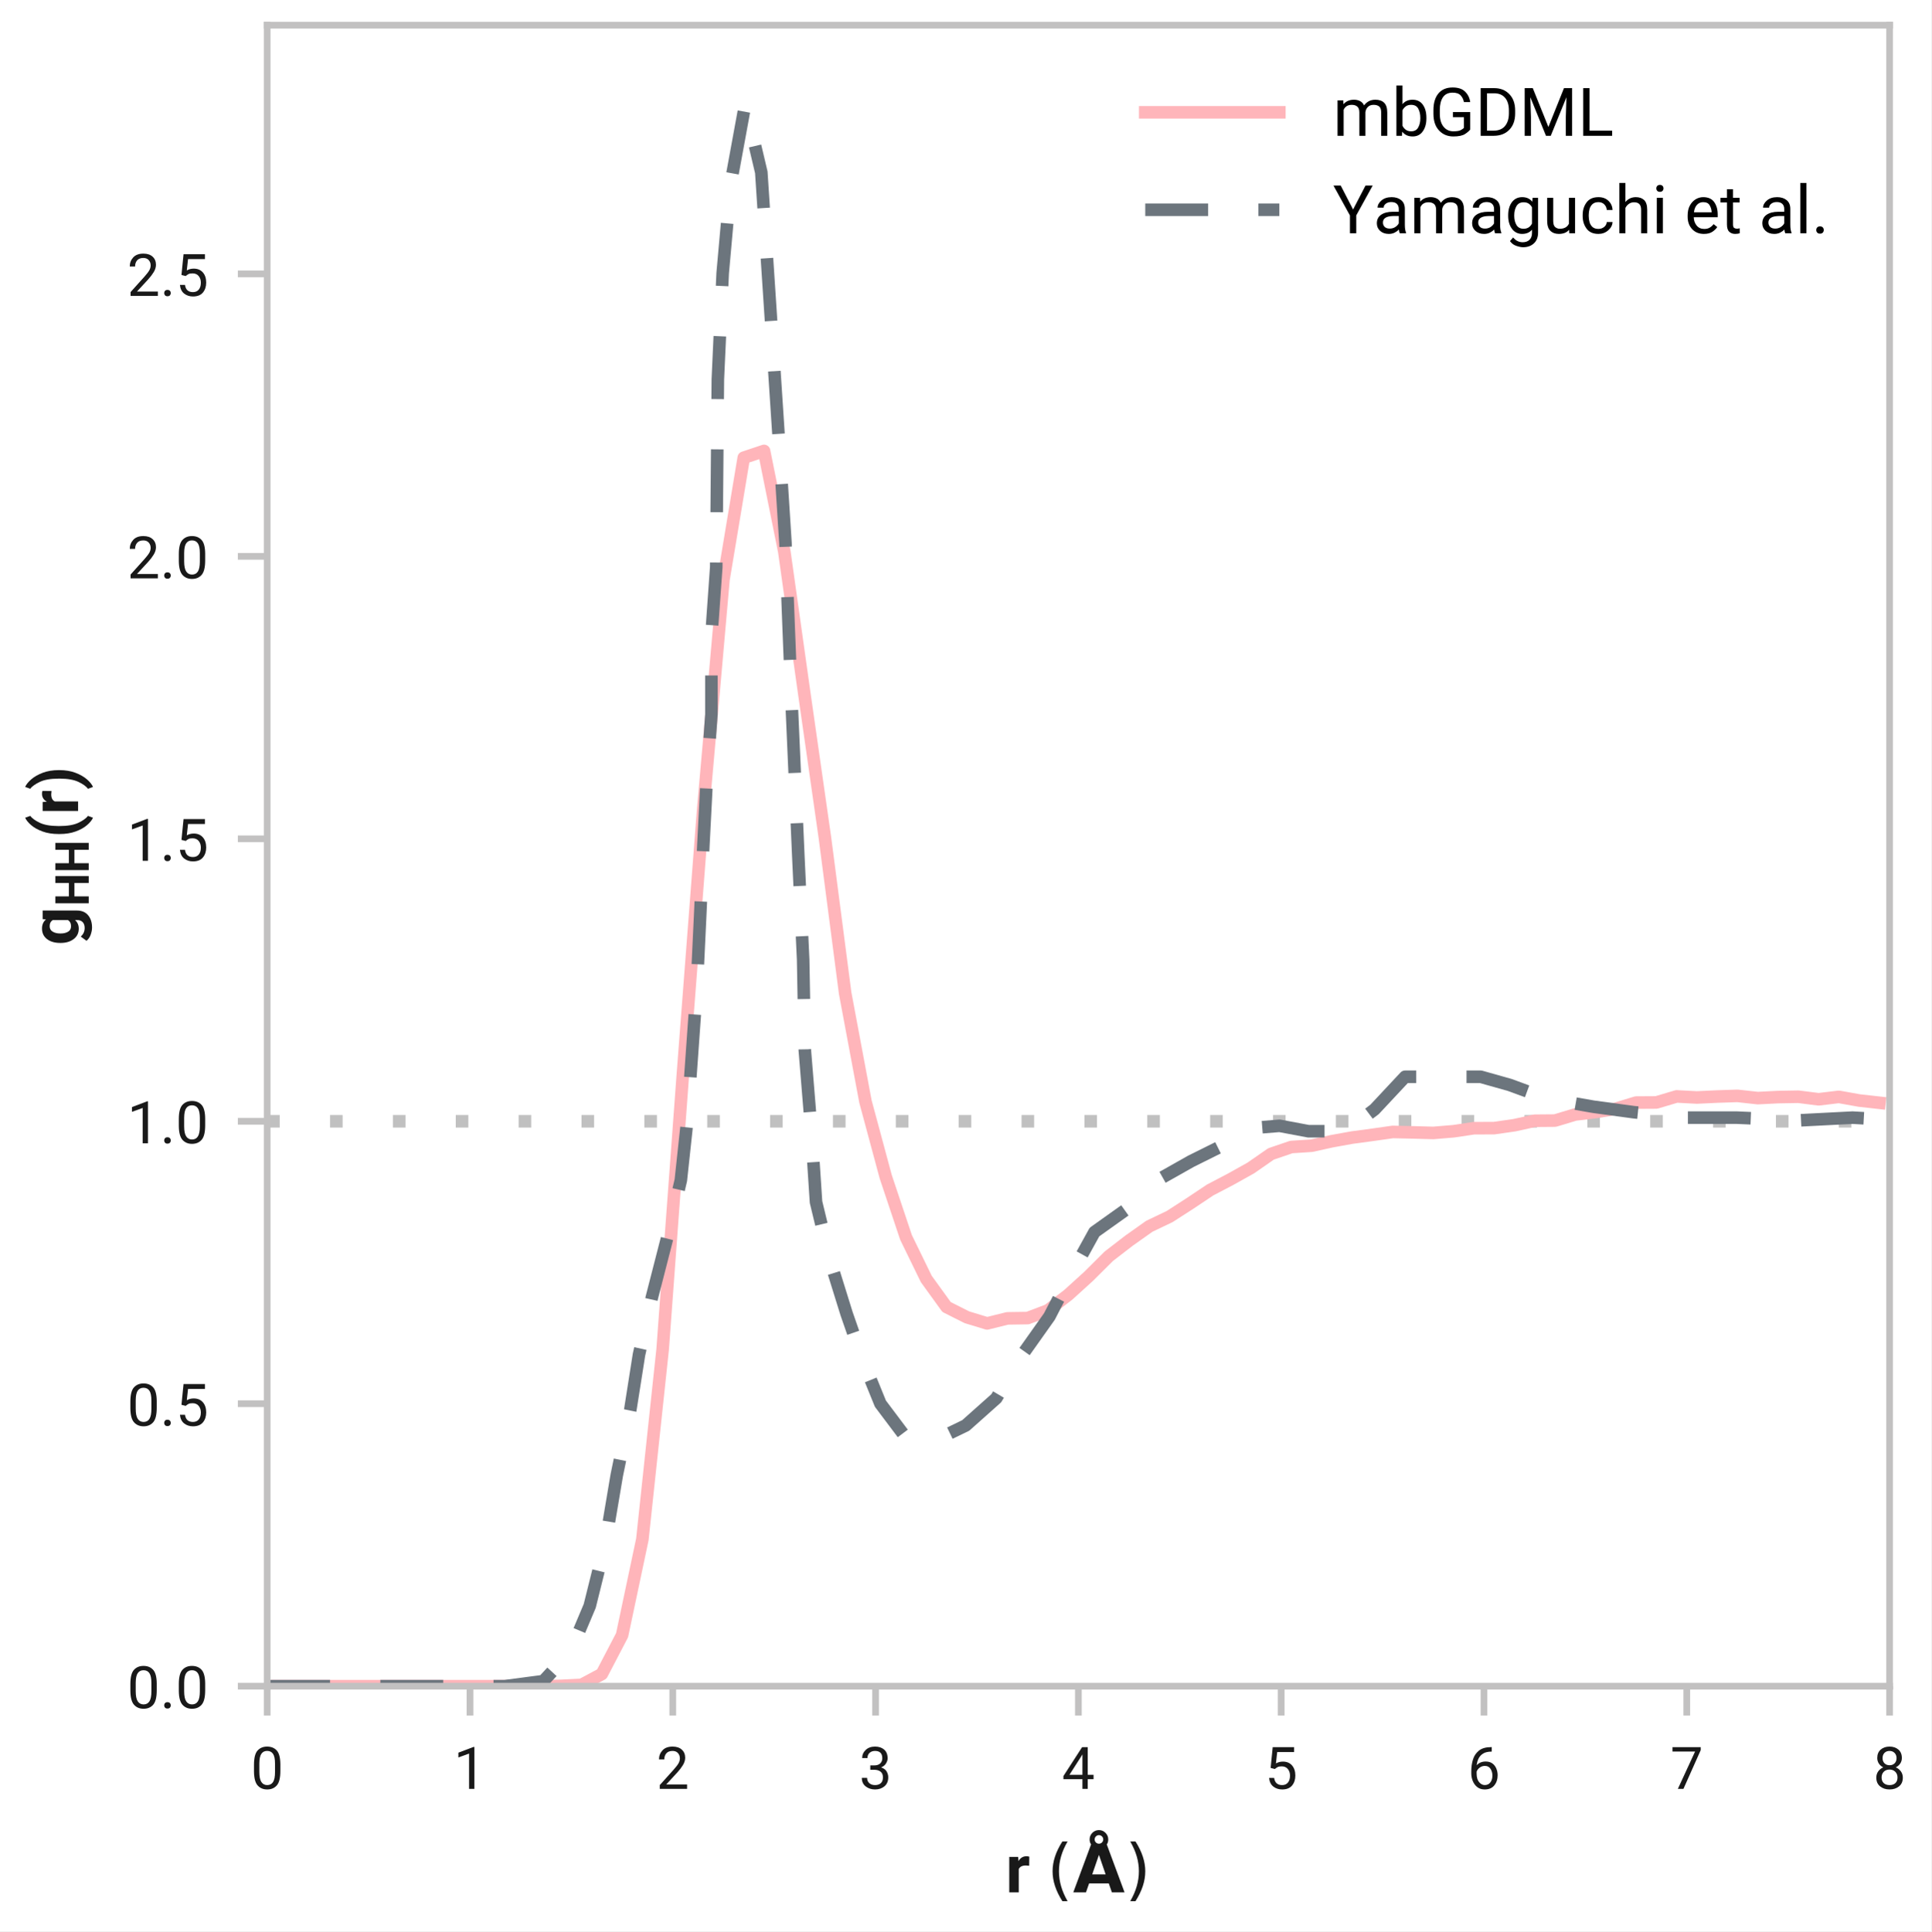
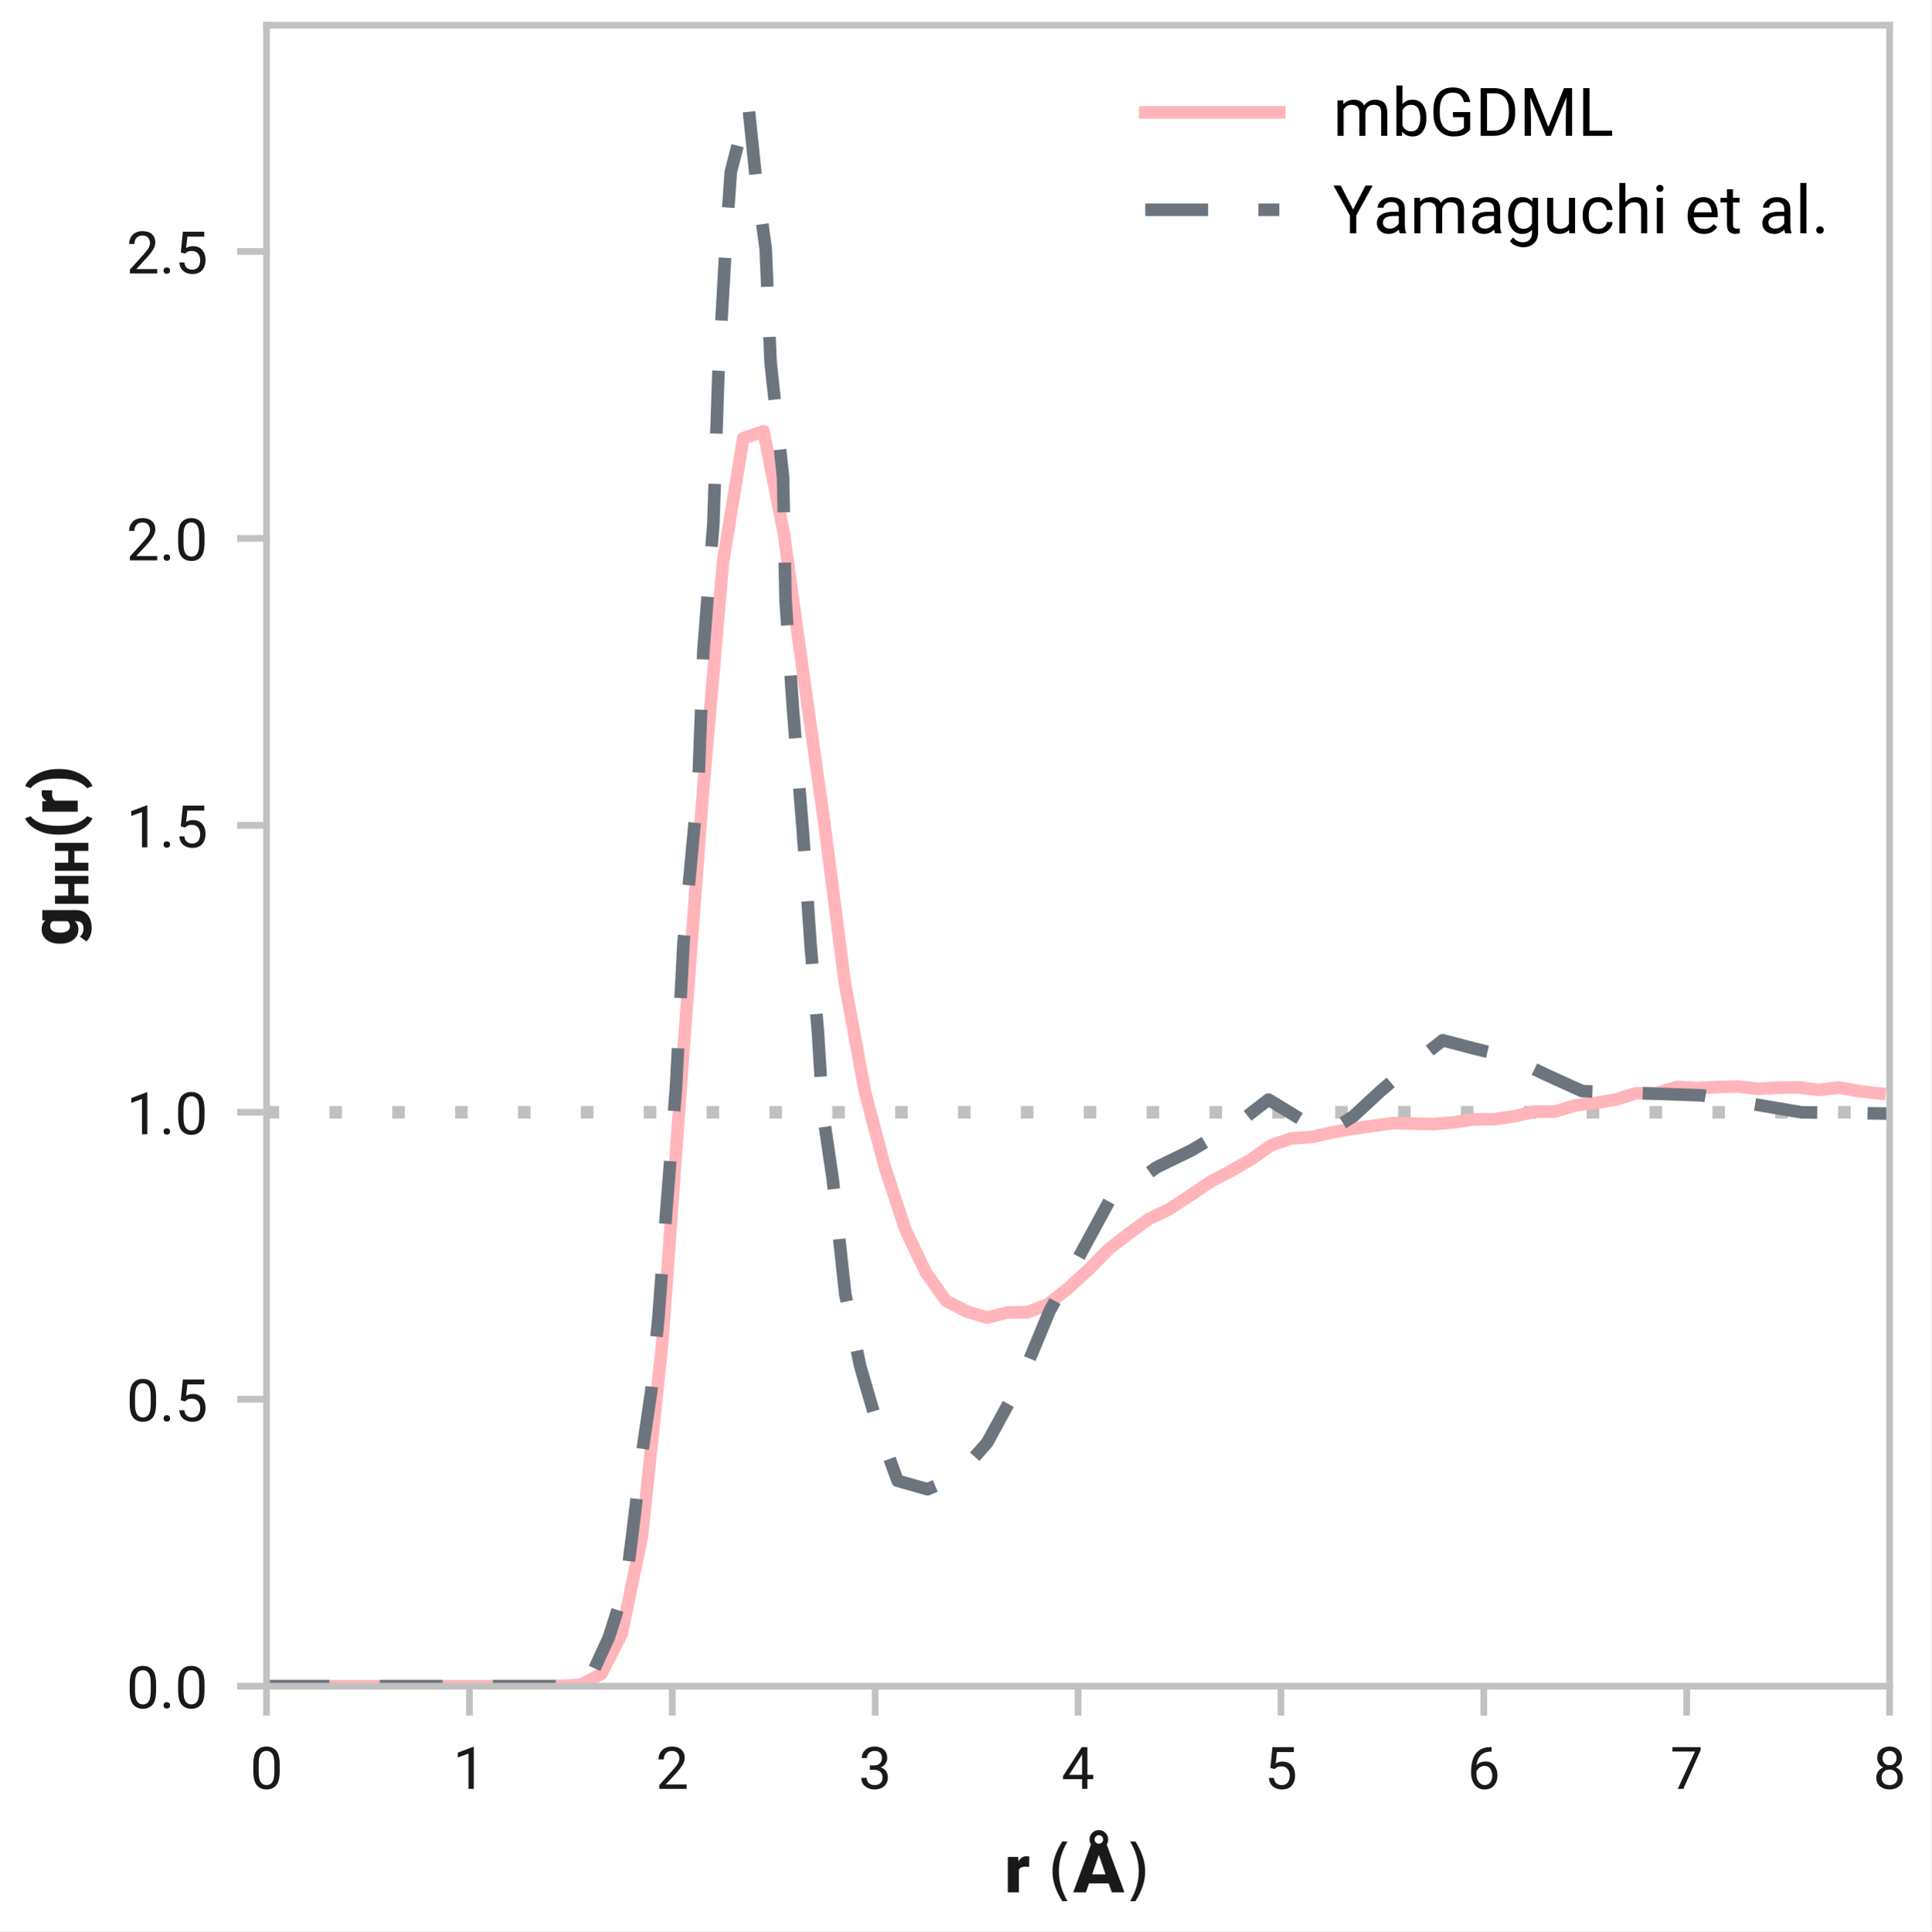
<svg xmlns="http://www.w3.org/2000/svg" xmlns:xlink="http://www.w3.org/1999/xlink" width="230.4pt" height="230.4pt" viewBox="0 0 230.4 230.4" version="1.1">
  <defs>
    <style type="text/css">*{stroke-linejoin: round; stroke-linecap: butt}</style>
  </defs>
  <g id="figure_1">
    <g id="patch_1">
      <path d="M 0 230.4  L 230.4 230.4  L 230.4 0  L 0 0  z " style="fill: #ffffff" />
    </g>
    <g id="axes_1">
      <g id="patch_2">
-         <path d="M 31.875 201.168  L 225.433 201.168  L 225.433 3  L 31.875 3  z " style="fill: #ffffff" />
+         <path d="M 31.795 201.168  L 225.433 201.168  L 225.433 3  L 31.795 3  z " style="fill: #ffffff" />
      </g>
      <g id="line2d_1">
-         <path d="M 31.875 133.771  L 225.433 133.771  " clip-path="url(#pe5e6b69cca)" style="fill: none; stroke-dasharray: 1.5,6; stroke-dashoffset: 0; stroke: #c0c0c0; stroke-width: 1.5" />
+         <path d="M 31.795 132.699  L 225.433 132.699  " clip-path="url(#p417c5a931f)" style="fill: none; stroke-dasharray: 1.5,6; stroke-dashoffset: 0; stroke: #c0c0c0; stroke-width: 1.5" />
      </g>
      <g id="line2d_2">
-         <path d="M 33.085 201.168  L 35.504 201.168  L 37.924 201.168  L 40.343 201.168  L 42.763 201.168  L 45.182 201.168  L 47.601 201.168  L 50.021 201.168  L 52.44 201.168  L 54.86 201.168  L 57.279 201.168  L 59.699 201.168  L 62.118 201.168  L 64.538 201.168  L 66.957 201.129  L 69.377 201.011  L 71.796 199.72  L 74.216 195.078  L 76.635 183.651  L 79.055 160.978  L 81.474 128.103  L 83.894 96.55  L 86.313 69.137  L 88.733 54.604  L 91.152 53.796  L 93.571 65.815  L 95.991 83.005  L 98.41 99.909  L 100.83 118.488  L 103.249 131.405  L 105.669 140.385  L 108.088 147.619  L 110.508 152.584  L 112.927 155.93  L 115.347 157.15  L 117.766 157.886  L 120.186 157.286  L 122.605 157.25  L 125.025 156.333  L 127.444 154.477  L 129.864 152.282  L 132.283 149.874  L 134.702 148.01  L 137.122 146.295  L 139.541 145.139  L 141.961 143.579  L 144.38 141.964  L 146.8 140.698  L 149.219 139.347  L 151.639 137.667  L 154.058 136.842  L 156.478 136.685  L 158.897 136.151  L 161.317 135.714  L 163.736 135.388  L 166.156 135.044  L 168.575 135.096  L 170.995 135.162  L 173.414 134.961  L 175.833 134.599  L 178.253 134.588  L 180.672 134.241  L 183.092 133.708  L 185.511 133.688  L 187.931 132.96  L 190.35 132.672  L 192.77 132.28  L 195.189 131.54  L 197.609 131.526  L 200.028 130.806  L 202.448 130.934  L 204.867 130.82  L 207.287 130.741  L 209.706 131.008  L 212.126 130.885  L 214.545 130.843  L 216.964 131.149  L 219.384 130.86  L 221.803 131.293  L 224.223 131.564  " clip-path="url(#pe5e6b69cca)" style="fill: none; stroke: #ffb5ba; stroke-width: 1.5; stroke-linecap: square" />
+         <path d="M 33.005 201.168  L 35.426 201.168  L 37.846 201.168  L 40.267 201.168  L 42.687 201.168  L 45.108 201.168  L 47.528 201.168  L 49.948 201.168  L 52.369 201.168  L 54.789 201.168  L 57.21 201.168  L 59.63 201.168  L 62.051 201.168  L 64.471 201.168  L 66.892 201.128  L 69.312 201.009  L 71.733 199.697  L 74.153 194.981  L 76.574 183.372  L 78.994 160.339  L 81.415 126.941  L 83.835 94.886  L 86.256 67.038  L 88.676 52.273  L 91.096 51.453  L 93.517 63.662  L 95.937 81.126  L 98.358 98.299  L 100.778 117.174  L 103.199 130.296  L 105.619 139.419  L 108.04 146.767  L 110.46 151.812  L 112.881 155.21  L 115.301 156.45  L 117.722 157.198  L 120.142 156.588  L 122.563 156.552  L 124.983 155.62  L 127.404 153.734  L 129.824 151.504  L 132.244 149.058  L 134.665 147.165  L 137.085 145.422  L 139.506 144.248  L 141.926 142.664  L 144.347 141.023  L 146.767 139.737  L 149.188 138.364  L 151.608 136.657  L 154.029 135.819  L 156.449 135.659  L 158.87 135.117  L 161.29 134.673  L 163.711 134.341  L 166.131 133.992  L 168.552 134.045  L 170.972 134.112  L 173.393 133.908  L 175.813 133.54  L 178.233 133.529  L 180.654 133.176  L 183.074 132.635  L 185.495 132.615  L 187.915 131.875  L 190.336 131.582  L 192.756 131.184  L 195.177 130.433  L 197.597 130.418  L 200.018 129.687  L 202.438 129.817  L 204.859 129.701  L 207.279 129.621  L 209.7 129.892  L 212.12 129.767  L 214.541 129.724  L 216.961 130.036  L 219.381 129.742  L 221.802 130.182  L 224.222 130.457  " clip-path="url(#p417c5a931f)" style="fill: none; stroke: #ffb5ba; stroke-width: 1.5; stroke-linecap: square" />
      </g>
      <g id="line2d_3">
-         <path d="M 31.875 201.168  L 60.217 201.168  L 64.826 200.563  L 68.052 197.053  L 70.356 191.593  L 72.199 184.183  L 73.582 175.993  L 75.195 168.193  L 76.232 161.612  L 77.768 154.787  L 79.688 147.312  L 81.224 140.812  L 81.993 133.662  L 82.569 125.537  L 83.145 117.412  L 83.529 109.287  L 83.913 100.837  L 84.297 93.362  L 84.873 85.237  L 84.873 75.812  L 85.449 67.687  L 85.641 45.262  L 86.217 32.587  L 87.177 21.862  L 88.905 12.437  L 90.826 20.562  L 92.17 41.037  L 92.938 52.737  L 93.706 64.762  L 94.09 74.837  L 94.474 84.587  L 95.242 102.137  L 95.818 114.487  L 96.01 125.212  L 96.778 134.637  L 97.354 143.412  L 99.082 150.562  L 101.003 156.737  L 102.923 162.262  L 105.035 167.462  L 107.723 171.037  L 111.18 172.012  L 115.212 170.062  L 118.861 166.812  L 121.741 161.937  L 125.197 157.062  L 127.886 151.862  L 130.574 146.987  L 134.222 144.387  L 138.063 140.812  L 142.095 138.537  L 145.36 136.912  L 148.624 134.637  L 152.656 134.312  L 156.113 134.962  L 160.529 134.962  L 163.986 132.362  L 167.634 128.462  L 172.435 128.462  L 176.659 128.462  L 180.116 129.437  L 184.532 131.062  L 190.101 132.037  L 194.901 132.687  L 201.238 133.337  L 207.191 133.337  L 214.679 133.662  L 221.016 133.337  L 226.777 133.662  L 231.4 133.662  " clip-path="url(#pe5e6b69cca)" style="fill: none; stroke-dasharray: 7.5,6; stroke-dashoffset: 0; stroke: #6c757d; stroke-width: 1.5" />
+         <path d="M 31.795 201.168  L 69.958 201.168  L 72.631 195.357  L 74.71 188.788  L 75.601 181.714  L 76.492 174.134  L 77.68 166.049  L 78.571 156.954  L 79.462 144.826  L 80.65 129.667  L 81.541 112.487  L 83.323 93.285  L 83.917 77.621  L 85.105 62.462  L 85.699 44.776  L 86.59 29.112  L 87.184 20.522  L 89.263 12.437  L 90.154 21.027  L 91.342 29.617  L 91.935 43.26  L 93.42 56.904  L 93.717 71.557  L 94.608 84.695  L 95.796 99.349  L 96.687 112.487  L 97.578 123.098  L 98.172 132.699  L 99.36 140.784  L 100.845 154.427  L 102.627 163.017  L 104.706 170.092  L 107.082 176.661  L 110.646 177.671  L 114.21 176.155  L 117.774 172.113  L 121.635 165.039  L 125.198 156.448  L 128.762 149.88  L 132.326 143.311  L 137.969 139.268  L 142.127 137.247  L 148.067 133.71  L 151.334 131.183  L 155.491 133.71  L 158.164 135.226  L 161.431 133.204  L 164.698 130.173  L 168.262 127.141  L 172.123 124.109  L 175.984 125.12  L 180.142 126.13  L 184.299 128.151  L 188.754 130.173  L 203.01 130.678  L 214.889 132.699  L 231.4 132.952  " clip-path="url(#p417c5a931f)" style="fill: none; stroke-dasharray: 7.5,6; stroke-dashoffset: 0; stroke: #6c757d; stroke-width: 1.5" />
      </g>
      <g id="matplotlib.axis_1">
        <g id="xtick_1">
          <g id="line2d_4">
            <defs>
-               <path id="me74b793107" d="M 0 0  L 0 3.5  " style="stroke: #c2c1c1; stroke-width: 0.8" />
-             </defs>
-             <g>
-               <use xlink:href="#me74b793107" x="31.875" y="201.168" style="fill: #c2c1c1; stroke: #c2c1c1; stroke-width: 0.8" />
+               <path id="mf6b48fb348" d="M 0 0  L 0 3.5  " style="stroke: #c2c1c1; stroke-width: 0.8" />
+             </defs>
+             <g>
+               <use xlink:href="#mf6b48fb348" x="31.795" y="201.168" style="fill: #c2c1c1; stroke: #c2c1c1; stroke-width: 0.8" />
            </g>
          </g>
          <g id="text_1">
-             <g style="fill: #191919" transform="translate(29.90782 213.4179) scale(0.07 -0.07)">
+             <g style="fill: #191919" transform="translate(29.82782 213.4179)scale(0.07 -0.07)">
              <defs>
                <path id="Roboto-Regular-30" d="M 3234 1944  Q 3234 825 2848 381  Q 2463 -63 1800 -63  Q 1156 -63 764 368  Q 372 800 359 1872  L 359 2638  Q 359 3753 750 4183  Q 1141 4613 1794 4613  Q 2447 4613 2834 4195  Q 3222 3778 3234 2709  L 3234 1944  z M 2653 2734  Q 2653 3503 2434 3822  Q 2216 4141 1794 4141  Q 1388 4141 1167 3831  Q 947 3522 941 2778  L 941 1850  Q 941 1088 1164 750  Q 1388 413 1800 413  Q 2222 413 2436 745  Q 2650 1078 2653 1825  L 2653 2734  z " transform="scale(0.015625)" />
              </defs>
              <use xlink:href="#Roboto-Regular-30" />
            </g>
          </g>
        </g>
        <g id="xtick_2">
          <g id="line2d_5">
            <g>
-               <use xlink:href="#me74b793107" x="56.07" y="201.168" style="fill: #c2c1c1; stroke: #c2c1c1; stroke-width: 0.8" />
+               <use xlink:href="#mf6b48fb348" x="56" y="201.168" style="fill: #c2c1c1; stroke: #c2c1c1; stroke-width: 0.8" />
            </g>
          </g>
          <g id="text_2">
-             <g style="fill: #191919" transform="translate(54.10253 213.4179) scale(0.07 -0.07)">
+             <g style="fill: #191919" transform="translate(54.03253 213.4179)scale(0.07 -0.07)">
              <defs>
                <path id="Roboto-Regular-31" d="M 2278 4575  L 2278 0  L 1700 0  L 1700 3853  L 534 3428  L 534 3950  L 2188 4575  L 2278 4575  z " transform="scale(0.015625)" />
              </defs>
              <use xlink:href="#Roboto-Regular-31" />
            </g>
          </g>
        </g>
        <g id="xtick_3">
          <g id="line2d_6">
            <g>
-               <use xlink:href="#me74b793107" x="80.264" y="201.168" style="fill: #c2c1c1; stroke: #c2c1c1; stroke-width: 0.8" />
+               <use xlink:href="#mf6b48fb348" x="80.204" y="201.168" style="fill: #c2c1c1; stroke: #c2c1c1; stroke-width: 0.8" />
            </g>
          </g>
          <g id="text_3">
-             <g style="fill: #191919" transform="translate(78.29725 213.4179) scale(0.07 -0.07)">
+             <g style="fill: #191919" transform="translate(78.23725 213.4179)scale(0.07 -0.07)">
              <defs>
                <path id="Roboto-Regular-32" d="M 3359 475  L 3359 0  L 381 0  L 381 416  L 1925 2134  Q 2306 2566 2439 2819  Q 2572 3072 2572 3328  Q 2572 3663 2364 3900  Q 2156 4138 1778 4138  Q 1322 4138 1097 3878  Q 872 3619 872 3213  L 294 3213  Q 294 3788 672 4200  Q 1050 4613 1778 4613  Q 2422 4613 2786 4278  Q 3150 3944 3150 3397  Q 3150 2997 2903 2592  Q 2656 2188 2297 1797  L 1078 475  L 3359 475  z " transform="scale(0.015625)" />
              </defs>
              <use xlink:href="#Roboto-Regular-32" />
            </g>
          </g>
        </g>
        <g id="xtick_4">
          <g id="line2d_7">
            <g>
-               <use xlink:href="#me74b793107" x="104.459" y="201.168" style="fill: #c2c1c1; stroke: #c2c1c1; stroke-width: 0.8" />
+               <use xlink:href="#mf6b48fb348" x="104.409" y="201.168" style="fill: #c2c1c1; stroke: #c2c1c1; stroke-width: 0.8" />
            </g>
          </g>
          <g id="text_4">
-             <g style="fill: #191919" transform="translate(102.492 213.4179) scale(0.07 -0.07)">
+             <g style="fill: #191919" transform="translate(102.442 213.4179)scale(0.07 -0.07)">
              <defs>
                <path id="Roboto-Regular-33" d="M 1222 2084  L 1222 2559  L 1647 2559  Q 2094 2563 2312 2784  Q 2531 3006 2531 3338  Q 2531 4138 1738 4138  Q 1369 4138 1141 3927  Q 913 3716 913 3359  L 334 3359  Q 334 3881 720 4247  Q 1106 4613 1738 4613  Q 2353 4613 2733 4286  Q 3113 3959 3113 3325  Q 3113 3072 2942 2784  Q 2772 2497 2397 2338  Q 2850 2191 3015 1884  Q 3181 1578 3181 1269  Q 3181 631 2768 284  Q 2356 -63 1741 -63  Q 1147 -63 722 267  Q 297 597 297 1203  L 875 1203  Q 875 844 1108 628  Q 1341 413 1741 413  Q 2138 413 2369 622  Q 2600 831 2600 1256  Q 2600 1681 2337 1882  Q 2075 2084 1634 2084  L 1222 2084  z " transform="scale(0.015625)" />
              </defs>
              <use xlink:href="#Roboto-Regular-33" />
            </g>
          </g>
        </g>
        <g id="xtick_5">
          <g id="line2d_8">
            <g>
-               <use xlink:href="#me74b793107" x="128.654" y="201.168" style="fill: #c2c1c1; stroke: #c2c1c1; stroke-width: 0.8" />
+               <use xlink:href="#mf6b48fb348" x="128.614" y="201.168" style="fill: #c2c1c1; stroke: #c2c1c1; stroke-width: 0.8" />
            </g>
          </g>
          <g id="text_5">
-             <g style="fill: #191919" transform="translate(126.6867 213.4179) scale(0.07 -0.07)">
+             <g style="fill: #191919" transform="translate(126.6467 213.4179)scale(0.07 -0.07)">
              <defs>
                <path id="Roboto-Regular-34" d="M 166 1397  L 2203 4550  L 2819 4550  L 2819 1531  L 3453 1531  L 3453 1056  L 2819 1056  L 2819 0  L 2241 0  L 2241 1056  L 166 1056  L 166 1397  z M 822 1531  L 2241 1531  L 2241 3766  L 2169 3638  L 822 1531  z " transform="scale(0.015625)" />
              </defs>
              <use xlink:href="#Roboto-Regular-34" />
            </g>
          </g>
        </g>
        <g id="xtick_6">
          <g id="line2d_9">
            <g>
-               <use xlink:href="#me74b793107" x="152.849" y="201.168" style="fill: #c2c1c1; stroke: #c2c1c1; stroke-width: 0.8" />
+               <use xlink:href="#mf6b48fb348" x="152.819" y="201.168" style="fill: #c2c1c1; stroke: #c2c1c1; stroke-width: 0.8" />
            </g>
          </g>
          <g id="text_6">
-             <g style="fill: #191919" transform="translate(150.8814 213.4179) scale(0.07 -0.07)">
+             <g style="fill: #191919" transform="translate(150.8514 213.4179)scale(0.07 -0.07)">
              <defs>
                <path id="Roboto-Regular-35" d="M 1109 2166  L 647 2284  L 875 4550  L 3209 4550  L 3209 4016  L 1366 4016  L 1228 2778  Q 1572 2975 1988 2975  Q 2616 2975 2980 2561  Q 3344 2147 3344 1450  Q 3344 797 2987 367  Q 2631 -63 1903 -63  Q 1350 -63 947 248  Q 544 559 481 1197  L 1031 1197  Q 1141 413 1903 413  Q 2313 413 2538 691  Q 2763 969 2763 1444  Q 2763 1872 2527 2164  Q 2291 2456 1853 2456  Q 1563 2456 1413 2378  Q 1263 2300 1109 2166  z " transform="scale(0.015625)" />
              </defs>
              <use xlink:href="#Roboto-Regular-35" />
            </g>
          </g>
        </g>
        <g id="xtick_7">
          <g id="line2d_10">
            <g>
-               <use xlink:href="#me74b793107" x="177.043" y="201.168" style="fill: #c2c1c1; stroke: #c2c1c1; stroke-width: 0.8" />
+               <use xlink:href="#mf6b48fb348" x="177.023" y="201.168" style="fill: #c2c1c1; stroke: #c2c1c1; stroke-width: 0.8" />
            </g>
          </g>
          <g id="text_7">
-             <g style="fill: #191919" transform="translate(175.0761 213.4179) scale(0.07 -0.07)">
+             <g style="fill: #191919" transform="translate(175.0561 213.4179)scale(0.07 -0.07)">
              <defs>
                <path id="Roboto-Regular-36" d="M 3291 1484  Q 3291 838 2930 387  Q 2569 -63 1878 -63  Q 1388 -63 1063 198  Q 738 459 577 861  Q 416 1263 416 1684  L 416 1956  Q 416 2597 595 3194  Q 775 3791 1247 4173  Q 1719 4556 2597 4556  L 2647 4556  L 2647 4066  Q 2041 4066 1705 3853  Q 1369 3641 1205 3302  Q 1041 2963 1006 2575  Q 1369 2984 1984 2984  Q 2438 2984 2727 2765  Q 3016 2547 3153 2201  Q 3291 1856 3291 1484  z M 997 1666  Q 997 1059 1267 737  Q 1538 416 1878 416  Q 2278 416 2498 708  Q 2719 1000 2719 1456  Q 2719 1863 2516 2184  Q 2313 2506 1891 2506  Q 1588 2506 1341 2325  Q 1094 2144 997 1884  L 997 1666  z " transform="scale(0.015625)" />
              </defs>
              <use xlink:href="#Roboto-Regular-36" />
            </g>
          </g>
        </g>
        <g id="xtick_8">
          <g id="line2d_11">
            <g>
-               <use xlink:href="#me74b793107" x="201.238" y="201.168" style="fill: #c2c1c1; stroke: #c2c1c1; stroke-width: 0.8" />
+               <use xlink:href="#mf6b48fb348" x="201.228" y="201.168" style="fill: #c2c1c1; stroke: #c2c1c1; stroke-width: 0.8" />
            </g>
          </g>
          <g id="text_8">
-             <g style="fill: #191919" transform="translate(199.2708 213.4179) scale(0.07 -0.07)">
+             <g style="fill: #191919" transform="translate(199.2608 213.4179)scale(0.07 -0.07)">
              <defs>
                <path id="Roboto-Regular-37" d="M 3319 4550  L 3319 4225  L 1434 0  L 825 0  L 2706 4075  L 244 4075  L 244 4550  L 3319 4550  z " transform="scale(0.015625)" />
              </defs>
              <use xlink:href="#Roboto-Regular-37" />
            </g>
          </g>
        </g>
        <g id="xtick_9">
          <g id="line2d_12">
            <g>
-               <use xlink:href="#me74b793107" x="225.433" y="201.168" style="fill: #c2c1c1; stroke: #c2c1c1; stroke-width: 0.8" />
+               <use xlink:href="#mf6b48fb348" x="225.433" y="201.168" style="fill: #c2c1c1; stroke: #c2c1c1; stroke-width: 0.8" />
            </g>
          </g>
          <g id="text_9">
-             <g style="fill: #191919" transform="translate(223.4655 213.4179) scale(0.07 -0.07)">
+             <g style="fill: #191919" transform="translate(223.4655 213.4179)scale(0.07 -0.07)">
              <defs>
                <path id="Roboto-Regular-38" d="M 3244 1231  Q 3244 606 2826 271  Q 2409 -63 1796 -63  Q 1184 -63 767 271  Q 350 606 350 1231  Q 350 1613 554 1905  Q 759 2197 1109 2347  Q 806 2494 629 2762  Q 453 3031 453 3366  Q 453 3963 833 4288  Q 1213 4613 1794 4613  Q 2378 4613 2758 4288  Q 3138 3963 3138 3366  Q 3138 3028 2956 2761  Q 2775 2494 2472 2347  Q 2825 2197 3034 1903  Q 3244 1609 3244 1231  z M 2559 3356  Q 2559 3697 2346 3917  Q 2134 4138 1793 4138  Q 1453 4138 1243 3927  Q 1034 3716 1034 3356  Q 1034 3003 1243 2790  Q 1453 2578 1797 2578  Q 2138 2578 2348 2790  Q 2559 3003 2559 3356  z M 2663 1244  Q 2663 1625 2420 1865  Q 2178 2106 1791 2106  Q 1394 2106 1161 1865  Q 928 1625 928 1244  Q 928 850 1161 631  Q 1394 413 1797 413  Q 2200 413 2431 631  Q 2663 850 2663 1244  z " transform="scale(0.015625)" />
              </defs>
              <use xlink:href="#Roboto-Regular-38" />
            </g>
          </g>
        </g>
        <g id="text_10">
-           <g style="fill: #191919" transform="translate(119.9738 225.7748) scale(0.08 -0.08)">
-             <defs>
-               <path id="Roboto-Bold-72" d="M 1922 2563  Q 1413 2563 1253 2216  L 1253 0  L 347 0  L 347 3381  L 1200 3381  L 1228 2978  Q 1494 3444 1981 3444  Q 2153 3444 2259 3403  L 2250 2538  L 1922 2563  z " transform="scale(0.015625)" />
-               <path id="Roboto-Bold-20" transform="scale(0.015625)" />
+           <g style="fill: #191919" transform="translate(119.8538 225.7748)scale(0.08 -0.08)">
+             <defs>
+               <path id="Roboto-Black-72" d="M 1994 2453  Q 1500 2453 1359 2144  L 1359 0  L 306 0  L 306 3381  L 1291 3381  L 1325 2950  Q 1591 3444 2069 3444  Q 2244 3444 2359 3406  L 2341 2428  L 1994 2453  z " transform="scale(0.015625)" />
+               <path id="Roboto-Black-20" transform="scale(0.015625)" />
              <path id="DejaVuSans-28" d="M 1984 4856  Q 1566 4138 1362 3434  Q 1159 2731 1159 2009  Q 1159 1288 1364 580  Q 1569 -128 1984 -844  L 1484 -844  Q 1016 -109 783 600  Q 550 1309 550 2009  Q 550 2706 781 3412  Q 1013 4119 1484 4856  L 1984 4856  z " transform="scale(0.015625)" />
              <path id="DejaVuSans-Bold-c5" d="M 3225 4575  L 4922 0  L 3713 0  L 3419 850  L 1538 850  L 1241 0  L 31 0  L 1728 4575  Q 1656 4681 1622 4798  Q 1588 4916 1588 5050  Q 1588 5416 1848 5678  Q 2109 5941 2478 5941  Q 2841 5941 3103 5678  Q 3366 5416 3366 5050  Q 3366 4903 3331 4784  Q 3297 4666 3225 4575  z M 2069 5050  Q 2069 4881 2189 4761  Q 2309 4641 2478 4641  Q 2647 4641 2767 4761  Q 2888 4881 2888 5050  Q 2888 5219 2766 5339  Q 2644 5459 2478 5459  Q 2309 5459 2189 5339  Q 2069 5219 2069 5050  z M 1838 1716  L 3116 1716  L 2478 3572  L 1838 1716  z " transform="scale(0.015625)" />
              <path id="DejaVuSans-29" d="M 513 4856  L 1013 4856  Q 1481 4119 1714 3412  Q 1947 2706 1947 2009  Q 1947 1309 1714 600  Q 1481 -109 1013 -844  L 513 -844  Q 928 -128 1133 580  Q 1338 1288 1338 2009  Q 1338 2731 1133 3434  Q 928 4138 513 4856  z " transform="scale(0.015625)" />
            </defs>
-             <use xlink:href="#Roboto-Bold-72" transform="translate(0 0.171875)" />
-             <use xlink:href="#Roboto-Bold-20" transform="translate(36.52344 0.171875)" />
-             <use xlink:href="#DejaVuSans-28" transform="translate(61.42578 0.171875)" />
-             <use xlink:href="#DejaVuSans-Bold-c5" transform="translate(100.4395 0.171875)" />
-             <use xlink:href="#DejaVuSans-29" transform="translate(177.832 0.171875)" />
+             <use xlink:href="#Roboto-Black-72" transform="translate(0 0.171875)" />
+             <use xlink:href="#Roboto-Black-20" transform="translate(37.89062 0.171875)" />
+             <use xlink:href="#DejaVuSans-28" transform="translate(62.79297 0.171875)" />
+             <use xlink:href="#DejaVuSans-Bold-c5" transform="translate(101.8066 0.171875)" />
+             <use xlink:href="#DejaVuSans-29" transform="translate(179.1992 0.171875)" />
          </g>
        </g>
      </g>
      <g id="matplotlib.axis_2">
        <g id="ytick_1">
          <g id="line2d_13">
            <defs>
-               <path id="m0aff6da2f8" d="M 0 0  L -3.5 0  " style="stroke: #c2c1c1; stroke-width: 0.8" />
-             </defs>
-             <g>
-               <use xlink:href="#m0aff6da2f8" x="31.875" y="201.168" style="fill: #c2c1c1; stroke: #c2c1c1; stroke-width: 0.8" />
+               <path id="mde44e338c2" d="M 0 0  L -3.5 0  " style="stroke: #c2c1c1; stroke-width: 0.8" />
+             </defs>
+             <g>
+               <use xlink:href="#mde44e338c2" x="31.795" y="201.168" style="fill: #c2c1c1; stroke: #c2c1c1; stroke-width: 0.8" />
            </g>
          </g>
          <g id="text_11">
-             <g style="fill: #191919" transform="translate(15.16024 203.7929) scale(0.07 -0.07)">
+             <g style="fill: #191919" transform="translate(15.08024 203.7929)scale(0.07 -0.07)">
              <defs>
                <path id="Roboto-Regular-2e" d="M 450 306  Q 450 453 542 554  Q 634 656 809 656  Q 984 656 1076 554  Q 1169 453 1169 306  Q 1169 163 1076 62  Q 984 -38 809 -38  Q 634 -38 542 62  Q 450 163 450 306  z " transform="scale(0.015625)" />
              </defs>
              <use xlink:href="#Roboto-Regular-30" />
              <use xlink:href="#Roboto-Regular-2e" x="56.201" />
              <use xlink:href="#Roboto-Regular-30" x="82.568" />
            </g>
          </g>
        </g>
        <g id="ytick_2">
          <g id="line2d_14">
            <g>
-               <use xlink:href="#m0aff6da2f8" x="31.875" y="167.469" style="fill: #c2c1c1; stroke: #c2c1c1; stroke-width: 0.8" />
+               <use xlink:href="#mde44e338c2" x="31.795" y="166.934" style="fill: #c2c1c1; stroke: #c2c1c1; stroke-width: 0.8" />
            </g>
          </g>
          <g id="text_12">
-             <g style="fill: #191919" transform="translate(15.16024 170.0944) scale(0.07 -0.07)">
+             <g style="fill: #191919" transform="translate(15.08024 169.5585)scale(0.07 -0.07)">
              <use xlink:href="#Roboto-Regular-30" />
              <use xlink:href="#Roboto-Regular-2e" x="56.201" />
              <use xlink:href="#Roboto-Regular-35" x="82.568" />
            </g>
          </g>
        </g>
        <g id="ytick_3">
          <g id="line2d_15">
            <g>
-               <use xlink:href="#m0aff6da2f8" x="31.875" y="133.771" style="fill: #c2c1c1; stroke: #c2c1c1; stroke-width: 0.8" />
+               <use xlink:href="#mde44e338c2" x="31.795" y="132.699" style="fill: #c2c1c1; stroke: #c2c1c1; stroke-width: 0.8" />
            </g>
          </g>
          <g id="text_13">
-             <g style="fill: #191919" transform="translate(15.16024 136.396) scale(0.07 -0.07)">
+             <g style="fill: #191919" transform="translate(15.08024 135.3242)scale(0.07 -0.07)">
              <use xlink:href="#Roboto-Regular-31" />
              <use xlink:href="#Roboto-Regular-2e" x="56.201" />
              <use xlink:href="#Roboto-Regular-30" x="82.568" />
            </g>
          </g>
        </g>
        <g id="ytick_4">
          <g id="line2d_16">
            <g>
-               <use xlink:href="#m0aff6da2f8" x="31.875" y="100.073" style="fill: #c2c1c1; stroke: #c2c1c1; stroke-width: 0.8" />
+               <use xlink:href="#mde44e338c2" x="31.795" y="98.465" style="fill: #c2c1c1; stroke: #c2c1c1; stroke-width: 0.8" />
            </g>
          </g>
          <g id="text_14">
-             <g style="fill: #191919" transform="translate(15.16024 102.6976) scale(0.07 -0.07)">
+             <g style="fill: #191919" transform="translate(15.08024 101.0898)scale(0.07 -0.07)">
              <use xlink:href="#Roboto-Regular-31" />
              <use xlink:href="#Roboto-Regular-2e" x="56.201" />
              <use xlink:href="#Roboto-Regular-35" x="82.568" />
            </g>
          </g>
        </g>
        <g id="ytick_5">
          <g id="line2d_17">
            <g>
-               <use xlink:href="#m0aff6da2f8" x="31.875" y="66.374" style="fill: #c2c1c1; stroke: #c2c1c1; stroke-width: 0.8" />
+               <use xlink:href="#mde44e338c2" x="31.795" y="64.23" style="fill: #c2c1c1; stroke: #c2c1c1; stroke-width: 0.8" />
            </g>
          </g>
          <g id="text_15">
-             <g style="fill: #191919" transform="translate(15.16024 68.99911) scale(0.07 -0.07)">
+             <g style="fill: #191919" transform="translate(15.08024 66.85547)scale(0.07 -0.07)">
              <use xlink:href="#Roboto-Regular-32" />
              <use xlink:href="#Roboto-Regular-2e" x="56.201" />
              <use xlink:href="#Roboto-Regular-30" x="82.568" />
            </g>
          </g>
        </g>
        <g id="ytick_6">
          <g id="line2d_18">
            <g>
-               <use xlink:href="#m0aff6da2f8" x="31.875" y="32.676" style="fill: #c2c1c1; stroke: #c2c1c1; stroke-width: 0.8" />
+               <use xlink:href="#mde44e338c2" x="31.795" y="29.996" style="fill: #c2c1c1; stroke: #c2c1c1; stroke-width: 0.8" />
            </g>
          </g>
          <g id="text_16">
-             <g style="fill: #191919" transform="translate(15.16024 35.30066) scale(0.07 -0.07)">
+             <g style="fill: #191919" transform="translate(15.08024 32.62112)scale(0.07 -0.07)">
              <use xlink:href="#Roboto-Regular-32" />
              <use xlink:href="#Roboto-Regular-2e" x="56.201" />
              <use xlink:href="#Roboto-Regular-35" x="82.568" />
            </g>
          </g>
        </g>
        <g id="text_17">
-           <g style="fill: #191919" transform="translate(9.32024 112.7641) rotate(-90) scale(0.08 -0.08)">
-             <defs>
-               <path id="Roboto-Bold-67" d="M 1681 -1331  Q 1375 -1331 1008 -1203  Q 641 -1075 422 -803  L 822 -253  Q 1156 -628 1644 -628  Q 2003 -628 2203 -436  Q 2403 -244 2403 113  L 2403 294  Q 2084 -63 1581 -63  Q 953 -63 587 418  Q 222 900 216 1625  L 216 1716  Q 216 2488 583 2966  Q 950 3444 1588 3444  Q 2147 3444 2456 3063  L 2491 3381  L 3309 3381  L 3309 116  Q 3309 -581 2857 -956  Q 2406 -1331 1681 -1331  z M 1119 1650  Q 1119 1244 1286 958  Q 1453 672 1809 672  Q 2222 672 2403 984  L 2403 2403  Q 2225 2713 1816 2713  Q 1463 2713 1291 2423  Q 1119 2134 1119 1716  L 1119 1650  z " transform="scale(0.015625)" />
-               <path id="Roboto-Bold-48" d="M 3175 0  L 3175 1950  L 1347 1950  L 1347 0  L 406 0  L 406 4550  L 1347 4550  L 1347 2706  L 3175 2706  L 3175 4550  L 4113 4550  L 4113 0  L 3175 0  z " transform="scale(0.015625)" />
-               <path id="Roboto-Bold-28" d="M 391 1850  Q 391 2731 633 3392  Q 875 4053 1234 4473  Q 1594 4894 1947 5053  L 2122 4566  Q 1772 4303 1465 3661  Q 1159 3019 1153 1906  L 1153 1772  Q 1153 628 1461 -23  Q 1769 -675 2122 -944  L 1947 -1422  Q 1594 -1266 1234 -845  Q 875 -425 633 237  Q 391 900 391 1778  L 391 1850  z " transform="scale(0.015625)" />
-               <path id="Roboto-Bold-29" d="M 1906 1778  Q 1906 928 1656 264  Q 1406 -400 1034 -833  Q 663 -1266 300 -1422  L 125 -944  Q 472 -684 780 -37  Q 1088 609 1094 1722  L 1094 1856  Q 1094 3000 780 3656  Q 466 4313 125 4572  L 300 5053  Q 663 4894 1034 4461  Q 1406 4028 1656 3364  Q 1906 2700 1906 1847  L 1906 1778  z " transform="scale(0.015625)" />
-             </defs>
-             <use xlink:href="#Roboto-Bold-67" transform="translate(0 0.046875)" />
-             <use xlink:href="#Roboto-Bold-48" transform="translate(58.0534 -15.80156) scale(0.7)" />
-             <use xlink:href="#Roboto-Bold-48" transform="translate(107.5456 -15.80156) scale(0.7)" />
-             <use xlink:href="#Roboto-Bold-28" transform="translate(159.6792 0.046875)" />
-             <use xlink:href="#Roboto-Bold-72" transform="translate(194.7866 0.046875)" />
-             <use xlink:href="#Roboto-Bold-29" transform="translate(231.31 0.046875)" />
+           <g style="fill: #191919" transform="translate(9.32024 112.8041)rotate(-90)scale(0.08 -0.08)">
+             <defs>
+               <path id="Roboto-Black-67" d="M 1659 -1331  Q 1319 -1331 966 -1203  Q 613 -1075 403 -825  L 844 -206  Q 1147 -553 1622 -553  Q 2313 -553 2322 119  L 2322 275  Q 2025 -63 1553 -63  Q 913 -63 544 425  Q 175 913 175 1650  L 175 1716  Q 175 2488 545 2966  Q 916 3444 1559 3444  Q 2091 3444 2384 3091  L 2422 3381  L 3378 3381  L 3378 131  Q 3378 -572 2904 -951  Q 2431 -1331 1659 -1331  z M 1228 1650  Q 1228 1269 1375 1009  Q 1522 750 1822 750  Q 2166 750 2322 981  L 2322 2400  Q 2172 2631 1828 2631  Q 1531 2631 1379 2372  Q 1228 2113 1228 1650  z " transform="scale(0.015625)" />
+               <path id="Roboto-Black-48" d="M 3056 0  L 3056 1900  L 1444 1900  L 1444 0  L 347 0  L 347 4550  L 1444 4550  L 1444 2744  L 3056 2744  L 3056 4550  L 4150 4550  L 4150 0  L 3056 0  z " transform="scale(0.015625)" />
+               <path id="Roboto-Black-28" d="M 378 1850  Q 378 2713 608 3369  Q 838 4025 1194 4444  Q 1550 4863 1938 5019  L 2134 4500  Q 1788 4247 1505 3622  Q 1222 2997 1216 1909  L 1216 1756  Q 1216 634 1500 1  Q 1784 -631 2134 -888  L 1938 -1406  Q 1550 -1250 1195 -833  Q 841 -416 612 229  Q 384 875 378 1716  L 378 1850  z " transform="scale(0.015625)" />
+               <path id="Roboto-Black-29" d="M 1956 1763  Q 1956 941 1717 283  Q 1478 -375 1104 -812  Q 731 -1250 328 -1406  L 125 -888  Q 469 -634 753 -9  Q 1038 616 1044 1703  L 1044 1856  Q 1044 2978 759 3611  Q 475 4244 125 4500  L 328 5019  Q 731 4863 1104 4425  Q 1478 3988 1717 3330  Q 1956 2672 1956 1850  L 1956 1763  z " transform="scale(0.015625)" />
+             </defs>
+             <use xlink:href="#Roboto-Black-67" transform="translate(0 0.578125)" />
+             <use xlink:href="#Roboto-Black-48" transform="translate(58.49285 -15.27031)scale(0.7)" />
+             <use xlink:href="#Roboto-Black-48" transform="translate(107.6774 -15.27031)scale(0.7)" />
+             <use xlink:href="#Roboto-Black-28" transform="translate(159.5034 0.578125)" />
+             <use xlink:href="#Roboto-Black-72" transform="translate(194.8061 0.578125)" />
+             <use xlink:href="#Roboto-Black-29" transform="translate(232.6968 0.578125)" />
          </g>
        </g>
      </g>
      <g id="patch_3">
-         <path d="M 31.875 201.168  L 31.875 3  " style="fill: none; stroke: #c2c1c1; stroke-width: 0.8; stroke-linejoin: miter; stroke-linecap: square" />
+         <path d="M 31.795 201.168  L 31.795 3  " style="fill: none; stroke: #c2c1c1; stroke-width: 0.8; stroke-linejoin: miter; stroke-linecap: square" />
      </g>
      <g id="patch_4">
        <path d="M 225.433 201.168  L 225.433 3  " style="fill: none; stroke: #c2c1c1; stroke-width: 0.8; stroke-linejoin: miter; stroke-linecap: square" />
      </g>
      <g id="patch_5">
-         <path d="M 31.875 201.168  L 225.433 201.168  " style="fill: none; stroke: #c2c1c1; stroke-width: 0.8; stroke-linejoin: miter; stroke-linecap: square" />
+         <path d="M 31.795 201.168  L 225.433 201.168  " style="fill: none; stroke: #c2c1c1; stroke-width: 0.8; stroke-linejoin: miter; stroke-linecap: square" />
      </g>
      <g id="patch_6">
-         <path d="M 31.875 3  L 225.433 3  " style="fill: none; stroke: #c2c1c1; stroke-width: 0.8; stroke-linejoin: miter; stroke-linecap: square" />
+         <path d="M 31.795 3  L 225.433 3  " style="fill: none; stroke: #c2c1c1; stroke-width: 0.8; stroke-linejoin: miter; stroke-linecap: square" />
      </g>
      <g id="legend_1">
        <g id="line2d_19">
          <path d="M 136.631 13.4  L 144.631 13.4  L 152.631 13.4  " style="fill: none; stroke: #ffb5ba; stroke-width: 1.5; stroke-linecap: square" />
        </g>
        <g id="text_18">
-           <g transform="translate(159.0314 16.20024) scale(0.08 -0.08)">
+           <g transform="translate(159.0314 16.20024)scale(0.08 -0.08)">
            <defs>
              <path id="Roboto-Regular-6d" d="M 1794 2956  Q 1225 2956 1016 2478  L 1016 0  L 434 0  L 434 3381  L 984 3381  L 1000 3013  Q 1366 3444 2000 3444  Q 2325 3444 2579 3314  Q 2834 3184 2969 2900  Q 3138 3144 3408 3294  Q 3678 3444 4044 3444  Q 4588 3444 4883 3153  Q 5178 2863 5178 2222  L 5178 0  L 4597 0  L 4597 2228  Q 4597 2653 4401 2804  Q 4206 2956 3875 2956  Q 3525 2956 3325 2748  Q 3125 2541 3094 2244  L 3094 0  L 2516 0  L 2516 2225  Q 2516 2622 2319 2789  Q 2122 2956 1794 2956  z " transform="scale(0.015625)" />
              <path id="Roboto-Regular-62" d="M 3303 1653  Q 3303 913 2959 425  Q 2616 -63 1988 -63  Q 1347 -63 1000 391  L 969 0  L 438 0  L 438 4800  L 1019 4800  L 1019 3016  Q 1363 3444 1981 3444  Q 2619 3444 2961 2969  Q 3303 2494 3303 1719  L 3303 1653  z M 1838 2956  Q 1522 2956 1325 2804  Q 1128 2653 1019 2431  L 1019 959  Q 1131 734 1331 581  Q 1531 428 1844 428  Q 2313 428 2517 789  Q 2722 1150 2722 1653  L 2722 1719  Q 2722 2222 2526 2589  Q 2331 2956 1838 2956  z " transform="scale(0.015625)" />
              <path id="Roboto-Regular-47" d="M 3891 2266  L 3891 600  Q 3763 413 3403 175  Q 3044 -63 2281 -63  Q 1450 -63 915 507  Q 381 1078 381 2100  L 381 2453  Q 381 3469 856 4041  Q 1331 4613 2213 4613  Q 2994 4613 3398 4219  Q 3803 3825 3891 3219  L 3288 3219  Q 3225 3588 2979 3853  Q 2734 4119 2213 4119  Q 1584 4119 1287 3676  Q 991 3234 988 2475  L 988 2100  Q 988 1313 1344 870  Q 1700 428 2284 428  Q 2769 428 2984 542  Q 3200 656 3291 759  L 3291 1778  L 2238 1778  L 2238 2266  L 3891 2266  z " transform="scale(0.015625)" />
              <path id="Roboto-Regular-44" d="M 528 0  L 528 4550  L 1816 4550  Q 2713 4550 3267 3973  Q 3822 3397 3822 2409  L 3822 2138  Q 3822 1150 3264 575  Q 2706 0 1759 0  L 528 0  z M 1131 4056  L 1131 491  L 1759 491  Q 2488 491 2856 941  Q 3225 1391 3225 2138  L 3225 2416  Q 3225 3200 2856 3628  Q 2488 4056 1816 4056  L 1131 4056  z " transform="scale(0.015625)" />
              <path id="Roboto-Regular-4d" d="M 2794 841  L 4281 4550  L 5056 4550  L 5056 0  L 4456 0  L 4456 1775  L 4516 3678  L 3019 0  L 2563 0  L 1069 3684  L 1128 1775  L 1128 0  L 528 0  L 528 4550  L 1303 4550  L 2794 841  z " transform="scale(0.015625)" />
              <path id="Roboto-Regular-4c" d="M 3288 491  L 3288 0  L 528 0  L 528 4550  L 1131 4550  L 1131 491  L 3288 491  z " transform="scale(0.015625)" />
            </defs>
            <use xlink:href="#Roboto-Regular-6d" />
            <use xlink:href="#Roboto-Regular-62" x="87.695" />
            <use xlink:href="#Roboto-Regular-47" x="143.848" />
            <use xlink:href="#Roboto-Regular-44" x="211.963" />
            <use xlink:href="#Roboto-Regular-4d" x="277.588" />
            <use xlink:href="#Roboto-Regular-4c" x="364.893" />
          </g>
        </g>
        <g id="line2d_20">
          <path d="M 136.631 25.025  L 144.631 25.025  L 152.631 25.025  " style="fill: none; stroke-dasharray: 7.5,6; stroke-dashoffset: 0; stroke: #6c757d; stroke-width: 1.5" />
        </g>
        <g id="text_19">
-           <g transform="translate(159.0314 27.82524) scale(0.08 -0.08)">
+           <g transform="translate(159.0314 27.82524)scale(0.08 -0.08)">
            <defs>
              <path id="Roboto-Regular-59" d="M 738 4550  L 1919 2266  L 3103 4550  L 3788 4550  L 2219 1700  L 2219 0  L 1616 0  L 1616 1700  L 47 4550  L 738 4550  z " transform="scale(0.015625)" />
              <path id="Roboto-Regular-61" d="M 2528 0  Q 2472 122 2447 356  Q 2284 184 2040 60  Q 1797 -63 1484 -63  Q 966 -63 653 228  Q 341 519 341 941  Q 341 1484 753 1767  Q 1166 2050 1863 2050  L 2434 2050  L 2434 2319  Q 2434 2619 2254 2798  Q 2075 2978 1722 2978  Q 1394 2978 1192 2817  Q 991 2656 991 2444  L 413 2444  Q 413 2806 778 3125  Q 1144 3444 1756 3444  Q 2306 3444 2659 3162  Q 3013 2881 3013 2313  L 3013 794  Q 3013 325 3131 50  L 3131 0  L 2528 0  z M 1569 444  Q 1881 444 2111 600  Q 2341 756 2434 947  L 2434 1644  L 1897 1644  Q 922 1625 922 1019  Q 922 778 1084 611  Q 1247 444 1569 444  z " transform="scale(0.015625)" />
              <path id="Roboto-Regular-67" d="M 1725 -1334  Q 1463 -1334 1081 -1206  Q 700 -1078 472 -747  L 775 -403  Q 1150 -859 1681 -859  Q 2091 -859 2334 -629  Q 2578 -400 2578 44  L 2578 341  Q 2234 -63 1631 -63  Q 1022 -63 662 425  Q 303 913 303 1653  L 303 1719  Q 303 2494 661 2969  Q 1019 3444 1638 3444  Q 2259 3444 2603 3006  L 2631 3381  L 3156 3381  L 3156 72  Q 3156 -600 2756 -967  Q 2356 -1334 1725 -1334  z M 881 1653  Q 881 1150 1092 789  Q 1303 428 1772 428  Q 2322 428 2578 928  L 2578 2469  Q 2469 2678 2275 2817  Q 2081 2956 1778 2956  Q 1306 2956 1093 2589  Q 881 2222 881 1719  L 881 1653  z " transform="scale(0.015625)" />
              <path id="Roboto-Regular-75" d="M 2538 0  L 2525 334  Q 2194 -63 1538 -63  Q 1041 -63 734 231  Q 428 525 428 1200  L 428 3381  L 1006 3381  L 1006 1194  Q 1006 738 1198 583  Q 1391 428 1628 428  Q 2281 428 2509 919  L 2509 3381  L 3091 3381  L 3091 0  L 2538 0  z " transform="scale(0.015625)" />
              <path id="Roboto-Regular-63" d="M 1794 413  Q 2103 413 2336 597  Q 2569 781 2591 1069  L 3141 1069  Q 3119 616 2725 276  Q 2331 -63 1794 -63  Q 1031 -63 661 440  Q 291 944 291 1625  L 291 1756  Q 291 2438 661 2941  Q 1031 3444 1794 3444  Q 2388 3444 2753 3092  Q 3119 2741 3141 2219  L 2591 2219  Q 2569 2531 2355 2750  Q 2141 2969 1794 2969  Q 1438 2969 1236 2787  Q 1034 2606 951 2328  Q 869 2050 869 1756  L 869 1625  Q 869 1328 950 1050  Q 1031 772 1232 592  Q 1434 413 1794 413  z " transform="scale(0.015625)" />
              <path id="Roboto-Regular-68" d="M 1844 2956  Q 1566 2956 1353 2806  Q 1141 2656 1019 2416  L 1019 0  L 441 0  L 441 4800  L 1019 4800  L 1019 2978  Q 1403 3444 2016 3444  Q 2513 3444 2805 3166  Q 3097 2888 3100 2231  L 3100 0  L 2519 0  L 2519 2222  Q 2519 2619 2345 2787  Q 2172 2956 1844 2956  z " transform="scale(0.015625)" />
              <path id="Roboto-Regular-69" d="M 444 4278  Q 444 4419 530 4516  Q 616 4613 784 4613  Q 950 4613 1039 4516  Q 1128 4419 1128 4278  Q 1128 4144 1039 4048  Q 950 3953 784 3953  Q 616 3953 530 4048  Q 444 4144 444 4278  z M 1069 3381  L 1069 0  L 488 0  L 488 3381  L 1069 3381  z " transform="scale(0.015625)" />
              <path id="Roboto-Regular-20" transform="scale(0.015625)" />
              <path id="Roboto-Regular-65" d="M 3116 591  Q 2950 341 2647 139  Q 2344 -63 1844 -63  Q 1138 -63 714 396  Q 291 856 291 1572  L 291 1703  Q 291 2256 502 2645  Q 713 3034 1050 3239  Q 1388 3444 1769 3444  Q 2494 3444 2826 2970  Q 3159 2497 3159 1788  L 3159 1528  L 872 1528  Q 884 1063 1148 736  Q 1413 409 1875 409  Q 2181 409 2393 534  Q 2606 659 2766 869  L 3116 591  z M 1769 2969  Q 1425 2969 1187 2719  Q 950 2469 891 2000  L 2581 2000  L 2581 2044  Q 2559 2381 2386 2675  Q 2213 2969 1769 2969  z " transform="scale(0.015625)" />
              <path id="Roboto-Regular-74" d="M 1872 0  Q 1675 -63 1425 -63  Q 1103 -63 875 134  Q 647 331 647 841  L 647 2938  L 28 2938  L 28 3381  L 647 3381  L 647 4203  L 1225 4203  L 1225 3381  L 1856 3381  L 1856 2938  L 1225 2938  L 1225 838  Q 1225 578 1337 506  Q 1450 434 1597 434  Q 1706 434 1869 472  L 1872 0  z " transform="scale(0.015625)" />
              <path id="Roboto-Regular-6c" d="M 1069 4800  L 1069 0  L 488 0  L 488 4800  L 1069 4800  z " transform="scale(0.015625)" />
            </defs>
            <use xlink:href="#Roboto-Regular-59" />
            <use xlink:href="#Roboto-Regular-61" x="60.059" />
            <use xlink:href="#Roboto-Regular-6d" x="114.453" />
            <use xlink:href="#Roboto-Regular-61" x="202.148" />
            <use xlink:href="#Roboto-Regular-67" x="256.543" />
            <use xlink:href="#Roboto-Regular-75" x="312.695" />
            <use xlink:href="#Roboto-Regular-63" x="367.822" />
            <use xlink:href="#Roboto-Regular-68" x="420.166" />
            <use xlink:href="#Roboto-Regular-69" x="475.244" />
            <use xlink:href="#Roboto-Regular-20" x="499.561" />
            <use xlink:href="#Roboto-Regular-65" x="524.365" />
            <use xlink:href="#Roboto-Regular-74" x="577.393" />
            <use xlink:href="#Roboto-Regular-20" x="610.107" />
            <use xlink:href="#Roboto-Regular-61" x="634.912" />
            <use xlink:href="#Roboto-Regular-6c" x="689.307" />
            <use xlink:href="#Roboto-Regular-2e" x="713.623" />
          </g>
        </g>
      </g>
    </g>
  </g>
  <defs>
-     <clipPath id="pe5e6b69cca">
-       <rect x="31.875" y="3" width="193.558" height="198.168" />
+     <clipPath id="p417c5a931f">
+       <rect x="31.795" y="3" width="193.638" height="198.168" />
    </clipPath>
  </defs>
</svg>
